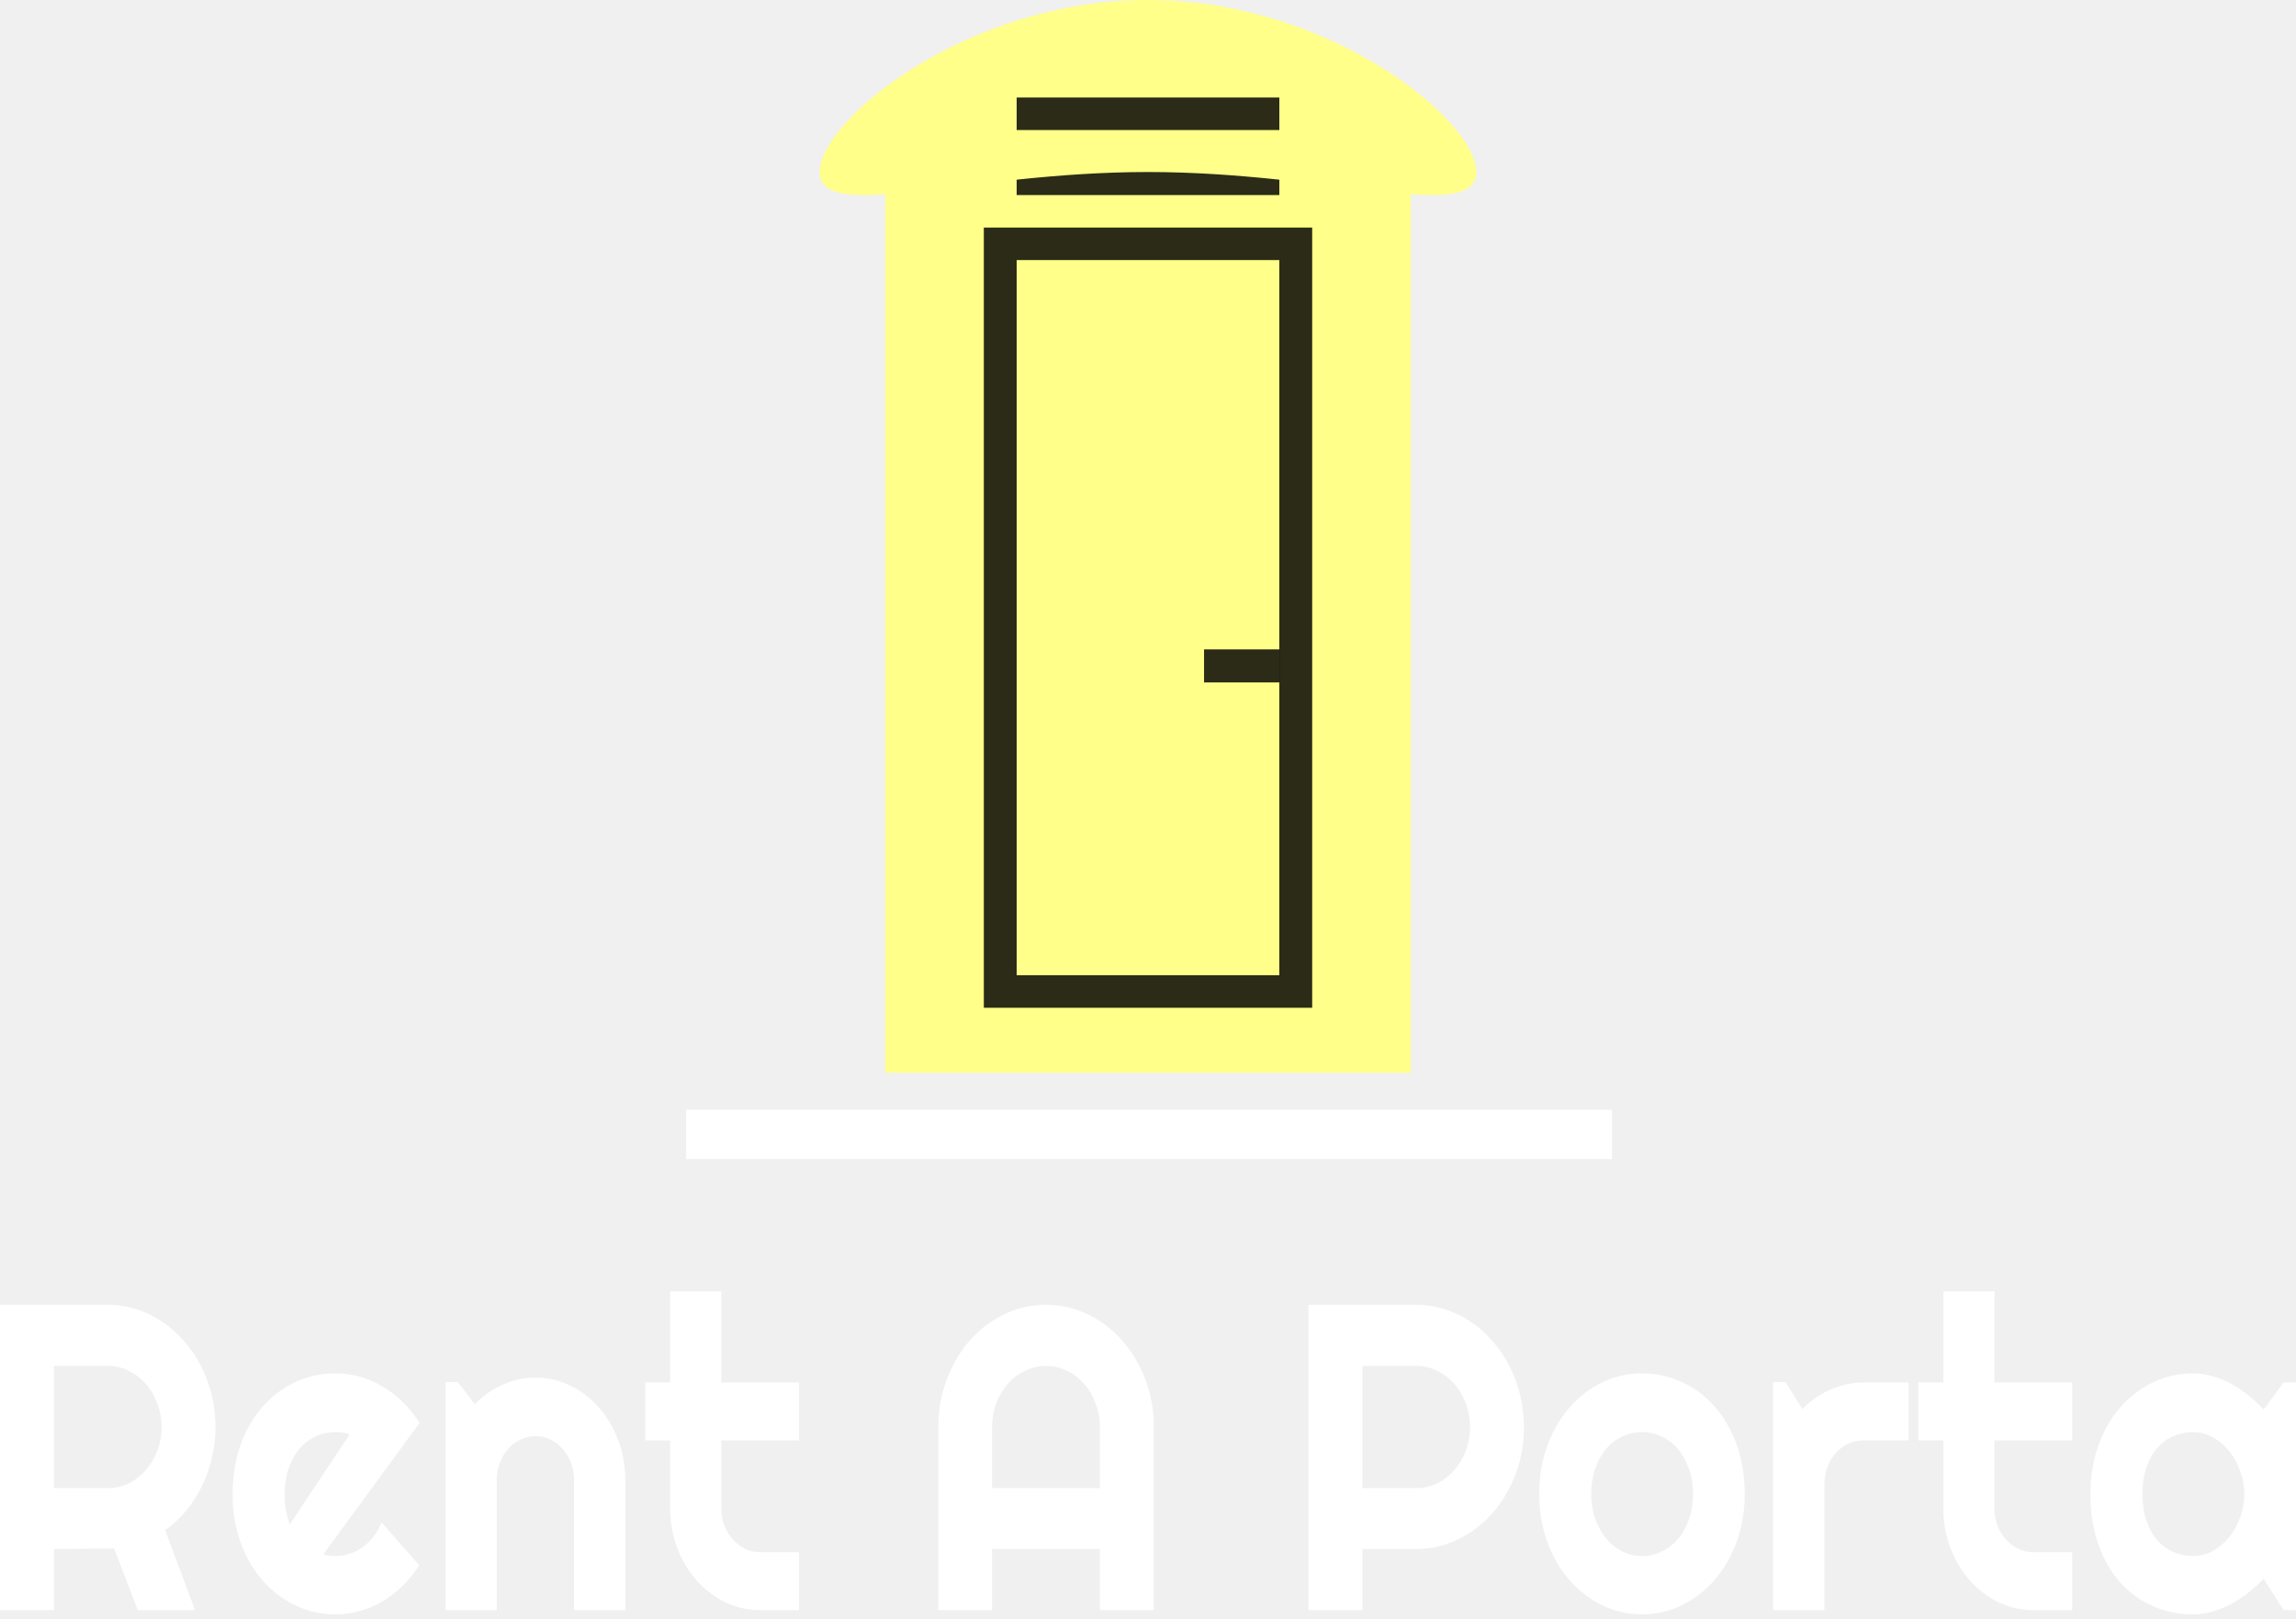
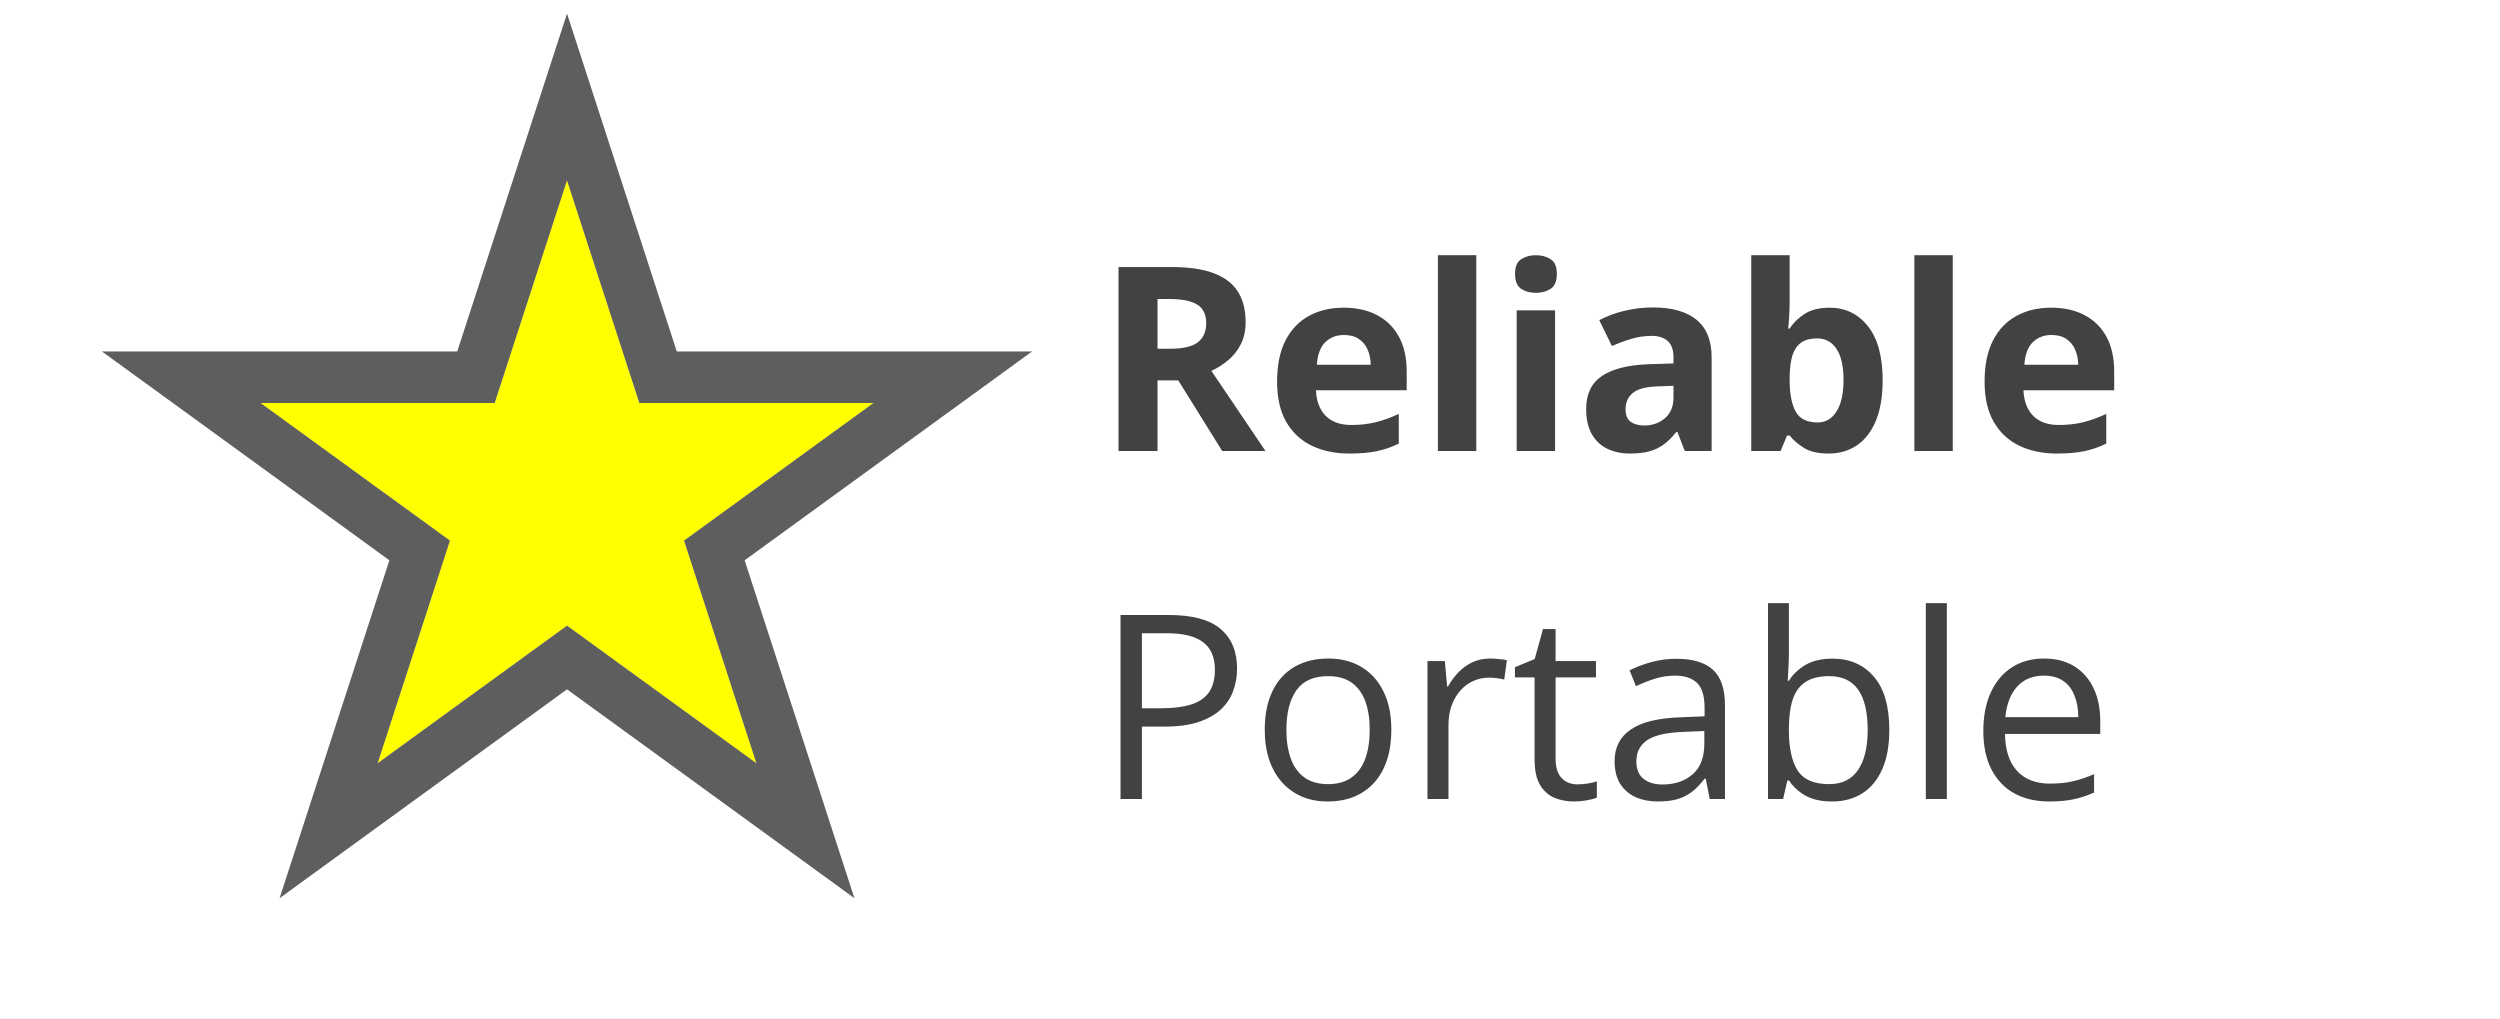
- <svg xmlns="http://www.w3.org/2000/svg" width="512" height="361" viewBox="0 0 512 361" fill="none">
-   <path d="M12.025 304.618V331.871H24.05C25.698 331.871 27.248 331.523 28.7 330.827C30.153 330.099 31.424 329.118 32.513 327.883C33.602 326.648 34.454 325.209 35.069 323.562C35.712 321.885 36.033 320.112 36.033 318.245C36.033 316.377 35.712 314.62 35.069 312.974C34.454 311.297 33.602 309.841 32.513 308.606C31.424 307.372 30.153 306.406 28.7 305.71C27.248 304.982 25.698 304.618 24.05 304.618H12.025ZM12.025 359.077H0V290.991H24.05C26.256 290.991 28.379 291.324 30.418 291.988C32.457 292.621 34.357 293.539 36.117 294.742C37.904 295.913 39.524 297.338 40.977 299.015C42.457 300.661 43.714 302.497 44.748 304.523C45.809 306.549 46.619 308.717 47.178 311.028C47.764 313.338 48.057 315.744 48.057 318.245C48.057 320.587 47.792 322.866 47.261 325.082C46.759 327.298 46.019 329.402 45.041 331.397C44.091 333.391 42.918 335.227 41.521 336.904C40.125 338.582 38.561 340.038 36.829 341.272L43.491 359.077H30.711L25.474 345.356L12.025 345.451V359.077ZM72.107 346.638C72.554 346.796 73.001 346.907 73.448 346.97C73.895 347.002 74.342 347.018 74.789 347.018C75.906 347.018 76.981 346.843 78.015 346.495C79.049 346.147 80.012 345.656 80.906 345.023C81.828 344.359 82.638 343.567 83.336 342.65C84.062 341.7 84.649 340.655 85.096 339.516L93.475 349.059C92.414 350.769 91.185 352.304 89.788 353.665C88.42 355.026 86.925 356.181 85.305 357.131C83.713 358.08 82.023 358.792 80.236 359.267C78.476 359.774 76.66 360.027 74.789 360.027C71.632 360.027 68.657 359.363 65.864 358.033C63.099 356.703 60.669 354.852 58.574 352.478C56.507 350.104 54.873 347.287 53.672 344.026C52.471 340.734 51.87 337.126 51.87 333.201C51.87 329.181 52.471 325.509 53.672 322.186C54.873 318.862 56.507 316.029 58.574 313.687C60.669 311.344 63.099 309.524 65.864 308.227C68.657 306.928 71.632 306.28 74.789 306.28C76.66 306.28 78.49 306.533 80.277 307.039C82.065 307.546 83.755 308.274 85.347 309.224C86.967 310.173 88.476 311.344 89.872 312.737C91.269 314.098 92.498 315.633 93.559 317.343L72.107 346.638ZM77.973 319.907C77.442 319.685 76.912 319.542 76.381 319.479C75.878 319.416 75.347 319.384 74.789 319.384C73.225 319.384 71.744 319.717 70.348 320.381C68.979 321.014 67.778 321.932 66.744 323.135C65.739 324.338 64.943 325.794 64.356 327.503C63.769 329.181 63.476 331.08 63.476 333.201C63.476 333.676 63.49 334.214 63.518 334.815C63.574 335.417 63.644 336.034 63.727 336.667C63.839 337.268 63.965 337.854 64.105 338.424C64.244 338.993 64.426 339.5 64.649 339.943L77.973 319.907ZM110.78 359.077H99.341V308.227H102.107L105.877 313.164C107.721 311.265 109.802 309.809 112.12 308.796C114.466 307.752 116.911 307.229 119.453 307.229C122.19 307.229 124.773 307.831 127.204 309.034C129.634 310.205 131.757 311.835 133.572 313.924C135.388 315.981 136.812 318.403 137.846 321.189C138.907 323.942 139.438 326.886 139.438 330.02V359.077H128V330.02C128 328.69 127.776 327.44 127.329 326.269C126.883 325.066 126.268 324.021 125.486 323.135C124.704 322.249 123.796 321.552 122.762 321.046C121.729 320.539 120.626 320.286 119.453 320.286C118.251 320.286 117.12 320.539 116.059 321.046C114.997 321.552 114.075 322.249 113.293 323.135C112.511 324.021 111.897 325.066 111.45 326.269C111.003 327.44 110.78 328.69 110.78 330.02V359.077ZM169.521 359.077C166.756 359.077 164.158 358.492 161.728 357.32C159.298 356.118 157.161 354.488 155.318 352.43C153.502 350.341 152.063 347.92 151.002 345.166C149.968 342.412 149.452 339.468 149.452 336.335V321.236H143.879V308.321H149.452V288H160.848V308.321H178.194V321.236H160.848V336.335C160.848 337.696 161.072 338.978 161.519 340.181C161.965 341.351 162.58 342.38 163.362 343.267C164.144 344.153 165.066 344.865 166.127 345.403C167.189 345.909 168.32 346.163 169.521 346.163H178.194V359.077H169.521ZM245.274 331.871V318.245C245.274 316.377 244.952 314.62 244.31 312.974C243.695 311.297 242.843 309.841 241.754 308.606C240.665 307.372 239.38 306.406 237.9 305.71C236.447 304.982 234.897 304.618 233.249 304.618C231.6 304.618 230.036 304.982 228.556 305.71C227.103 306.406 225.833 307.372 224.743 308.606C223.654 309.841 222.788 311.297 222.146 312.974C221.531 314.62 221.224 316.377 221.224 318.245V331.871H245.274ZM257.298 359.077H245.274V345.451H221.224V359.077H209.241V318.245C209.241 314.478 209.869 310.948 211.126 307.656C212.383 304.333 214.087 301.437 216.238 298.968C218.416 296.499 220.958 294.552 223.863 293.128C226.796 291.703 229.925 290.991 233.249 290.991C236.573 290.991 239.687 291.703 242.592 293.128C245.525 294.552 248.081 296.499 250.259 298.968C252.438 301.437 254.156 304.333 255.413 307.656C256.67 310.948 257.298 314.478 257.298 318.245V359.077ZM303.805 304.618V331.871H315.832C317.477 331.871 319.028 331.523 320.48 330.827C321.935 330.099 323.204 329.118 324.295 327.883C325.382 326.648 326.236 325.209 326.851 323.562C327.491 321.885 327.813 320.112 327.813 318.245C327.813 316.377 327.491 314.62 326.851 312.974C326.236 311.297 325.382 309.841 324.295 308.606C323.204 307.372 321.935 306.406 320.48 305.71C319.028 304.982 317.477 304.618 315.832 304.618H303.805ZM303.805 359.077H291.781V290.991H315.832C318.038 290.991 320.158 291.324 322.2 291.988C324.238 292.621 326.136 293.539 327.899 294.742C329.687 295.913 331.306 297.338 332.758 299.015C334.238 300.661 335.496 302.497 336.53 304.523C337.588 306.549 338.4 308.717 338.957 311.028C339.544 313.338 339.837 315.744 339.837 318.245C339.837 321.98 339.211 325.509 337.953 328.833C336.694 332.125 334.978 335.005 332.801 337.474C330.62 339.943 328.063 341.89 325.132 343.314C322.228 344.739 319.125 345.451 315.832 345.451H303.805V359.077ZM389.069 333.201C389.069 336.999 388.469 340.544 387.267 343.836C386.066 347.097 384.432 349.93 382.366 352.335C380.299 354.709 377.868 356.593 375.075 357.985C372.308 359.346 369.333 360.027 366.151 360.027C362.994 360.027 360.02 359.346 357.227 357.985C354.46 356.593 352.032 354.709 349.937 352.335C347.867 349.93 346.233 347.097 345.032 343.836C343.834 340.544 343.233 336.999 343.233 333.201C343.233 329.339 343.834 325.762 345.032 322.47C346.233 319.178 347.867 316.346 349.937 313.971C352.032 311.566 354.46 309.682 357.227 308.321C360.02 306.96 362.994 306.28 366.151 306.28C369.333 306.28 372.308 306.928 375.075 308.227C377.868 309.493 380.299 311.313 382.366 313.687C384.432 316.029 386.066 318.862 387.267 322.186C388.469 325.478 389.069 329.149 389.069 333.201ZM377.546 333.201C377.546 331.112 377.239 329.229 376.624 327.551C376.037 325.841 375.229 324.385 374.196 323.183C373.163 321.948 371.947 321.014 370.549 320.381C369.18 319.717 367.714 319.384 366.151 319.384C364.585 319.384 363.105 319.717 361.711 320.381C360.341 321.014 359.14 321.948 358.107 323.183C357.102 324.385 356.305 325.841 355.719 327.551C355.132 329.229 354.839 331.112 354.839 333.201C354.839 335.163 355.132 336.983 355.719 338.661C356.305 340.339 357.102 341.795 358.107 343.029C359.14 344.264 360.341 345.245 361.711 345.973C363.105 346.669 364.585 347.018 366.151 347.018C367.714 347.018 369.18 346.685 370.549 346.021C371.947 345.356 373.163 344.422 374.196 343.219C375.229 342.016 376.037 340.56 376.624 338.851C377.239 337.142 377.546 335.258 377.546 333.201ZM406.835 359.077H395.394V308.227H398.161L401.933 314.256C403.775 312.357 405.87 310.901 408.215 309.888C410.564 308.844 412.992 308.321 415.505 308.321H425.606V321.236H415.505C414.308 321.236 413.174 321.489 412.112 321.996C411.05 322.502 410.132 323.199 409.349 324.085C408.566 324.971 407.951 326.016 407.504 327.219C407.057 328.421 406.835 329.703 406.835 331.064V359.077ZM453.425 359.077C450.658 359.077 448.062 358.492 445.631 357.32C443.203 356.118 441.065 354.488 439.221 352.43C437.404 350.341 435.967 347.92 434.905 345.166C433.872 342.412 433.357 339.468 433.357 336.335V321.236H427.783V308.321H433.357V288H444.752V308.321H462.099V321.236H444.752V336.335C444.752 337.696 444.977 338.978 445.424 340.181C445.871 341.351 446.486 342.38 447.265 343.267C448.048 344.153 448.97 344.865 450.032 345.403C451.094 345.909 452.224 346.163 453.425 346.163H462.099V359.077H453.425ZM512 359.077H509.233L504.792 352.098C503.702 353.206 502.543 354.25 501.313 355.231C500.116 356.181 498.843 357.02 497.502 357.748C496.161 358.444 494.778 358.998 493.355 359.41C491.957 359.821 490.534 360.027 489.082 360.027C485.925 360.027 482.95 359.426 480.155 358.223C477.391 357.02 474.96 355.279 472.864 353C470.798 350.689 469.164 347.872 467.963 344.549C466.761 341.225 466.161 337.442 466.161 333.201C466.161 329.244 466.761 325.62 467.963 322.328C469.164 319.004 470.798 316.156 472.864 313.782C474.96 311.407 477.391 309.572 480.155 308.274C482.95 306.945 485.925 306.28 489.082 306.28C490.534 306.28 491.971 306.486 493.398 306.897C494.821 307.308 496.204 307.878 497.545 308.606C498.886 309.334 500.155 310.189 501.356 311.17C502.586 312.151 503.73 313.212 504.792 314.351L509.233 308.321H512V359.077ZM500.477 333.201C500.477 331.428 500.169 329.719 499.554 328.073C498.968 326.395 498.16 324.924 497.127 323.658C496.09 322.359 494.878 321.331 493.48 320.571C492.11 319.78 490.645 319.384 489.082 319.384C487.516 319.384 486.036 319.685 484.638 320.286C483.272 320.888 482.071 321.774 481.038 322.945C480.029 324.116 479.236 325.572 478.649 327.313C478.063 329.023 477.77 330.985 477.77 333.201C477.77 335.417 478.063 337.395 478.649 339.136C479.236 340.845 480.029 342.285 481.038 343.457C482.071 344.628 483.272 345.514 484.638 346.115C486.036 346.717 487.516 347.018 489.082 347.018C490.645 347.018 492.11 346.638 493.48 345.878C494.878 345.087 496.09 344.058 497.127 342.792C498.16 341.494 498.968 340.022 499.554 338.376C500.169 336.699 500.477 334.973 500.477 333.201Z" fill="white" />
-   <rect x="197.423" y="36.25" width="117.154" height="202.999" fill="#FFFF8A" />
-   <rect x="219.39" y="50.75" width="73.222" height="173.999" fill="black" fill-opacity="0.83" />
-   <rect x="226.712" y="58" width="58.577" height="159.499" fill="#FFFF8A" />
-   <rect x="268.501" y="144.828" width="16.838" height="7.364" fill="black" fill-opacity="0.83" />
-   <rect x="226.712" y="36.25" width="58.577" height="7.25" fill="black" fill-opacity="0.83" />
-   <path d="M329.222 38.363C329.222 49.92 296.439 38.363 256 38.363C215.561 38.363 182.779 49.92 182.779 38.363C182.779 26.807 215.561 0 256 0C296.439 0 329.222 26.807 329.222 38.363Z" fill="#FFFF8A" />
-   <rect x="226.712" y="21.75" width="58.577" height="7.25" fill="black" fill-opacity="0.83" />
-   <path d="M153 253L359.452 253" stroke="white" stroke-width="11" />
+ <svg xmlns="http://www.w3.org/2000/svg" width="194" height="79" viewBox="0 0 194 79" fill="none">
+   <rect width="194" height="79" fill="white" />
+   <path d="M90.957 20.723C92.253 20.723 93.32 20.879 94.16 21.191C95.007 21.504 95.635 21.976 96.045 22.607C96.455 23.239 96.66 24.037 96.66 25C96.66 25.651 96.537 26.221 96.289 26.709C96.042 27.197 95.716 27.611 95.312 27.949C94.909 28.288 94.473 28.564 94.004 28.779L98.203 35H94.844L91.436 29.521H89.824V35H86.797V20.723H90.957ZM90.742 23.203H89.824V27.061H90.801C91.803 27.061 92.519 26.895 92.949 26.562C93.385 26.224 93.603 25.729 93.603 25.078C93.603 24.401 93.369 23.919 92.9 23.633C92.438 23.346 91.719 23.203 90.742 23.203ZM104.268 23.877C105.277 23.877 106.146 24.072 106.875 24.463C107.604 24.847 108.167 25.407 108.564 26.143C108.962 26.878 109.16 27.777 109.16 28.838V30.283H102.119C102.152 31.123 102.402 31.784 102.871 32.266C103.346 32.741 104.004 32.978 104.844 32.978C105.54 32.978 106.178 32.907 106.758 32.764C107.337 32.62 107.933 32.406 108.545 32.119V34.424C108.005 34.691 107.438 34.886 106.846 35.01C106.26 35.133 105.547 35.195 104.707 35.195C103.613 35.195 102.643 34.993 101.797 34.59C100.957 34.186 100.296 33.571 99.814 32.744C99.339 31.917 99.102 30.876 99.102 29.619C99.102 28.343 99.316 27.282 99.746 26.436C100.182 25.583 100.788 24.945 101.562 24.521C102.337 24.092 103.239 23.877 104.268 23.877ZM104.287 25.996C103.708 25.996 103.226 26.182 102.842 26.553C102.464 26.924 102.246 27.506 102.188 28.301H106.367C106.361 27.858 106.279 27.464 106.123 27.119C105.973 26.774 105.745 26.501 105.439 26.299C105.14 26.097 104.756 25.996 104.287 25.996ZM114.561 35H111.582V19.805H114.561V35ZM120.674 24.082V35H117.695V24.082H120.674ZM119.189 19.805C119.632 19.805 120.013 19.909 120.332 20.117C120.651 20.319 120.811 20.7 120.811 21.26C120.811 21.813 120.651 22.197 120.332 22.412C120.013 22.62 119.632 22.725 119.189 22.725C118.74 22.725 118.356 22.62 118.037 22.412C117.725 22.197 117.568 21.813 117.568 21.26C117.568 20.7 117.725 20.319 118.037 20.117C118.356 19.909 118.74 19.805 119.189 19.805ZM128.281 23.857C129.746 23.857 130.869 24.176 131.65 24.814C132.432 25.453 132.822 26.422 132.822 27.725V35H130.742L130.166 33.516H130.088C129.775 33.906 129.456 34.225 129.131 34.473C128.805 34.72 128.431 34.902 128.008 35.02C127.585 35.137 127.07 35.195 126.465 35.195C125.82 35.195 125.241 35.072 124.727 34.824C124.219 34.577 123.818 34.199 123.525 33.691C123.232 33.177 123.086 32.526 123.086 31.738C123.086 30.579 123.493 29.727 124.307 29.18C125.12 28.626 126.341 28.32 127.969 28.262L129.863 28.203V27.725C129.863 27.152 129.714 26.732 129.414 26.465C129.115 26.198 128.698 26.064 128.164 26.064C127.637 26.064 127.119 26.139 126.611 26.289C126.104 26.439 125.596 26.628 125.088 26.855L124.102 24.844C124.681 24.538 125.329 24.297 126.045 24.121C126.768 23.945 127.513 23.857 128.281 23.857ZM129.863 29.941L128.711 29.98C127.747 30.006 127.077 30.179 126.699 30.498C126.328 30.817 126.143 31.237 126.143 31.758C126.143 32.214 126.276 32.539 126.543 32.734C126.81 32.923 127.158 33.018 127.588 33.018C128.226 33.018 128.763 32.829 129.199 32.451C129.642 32.074 129.863 31.537 129.863 30.84V29.941ZM138.877 19.805V23.34C138.877 23.75 138.864 24.157 138.838 24.561C138.818 24.964 138.792 25.277 138.76 25.498H138.877C139.163 25.049 139.554 24.668 140.049 24.355C140.544 24.037 141.185 23.877 141.973 23.877C143.197 23.877 144.189 24.355 144.951 25.312C145.713 26.27 146.094 27.672 146.094 29.521C146.094 30.765 145.918 31.81 145.566 32.656C145.215 33.496 144.723 34.131 144.092 34.56C143.46 34.984 142.728 35.195 141.895 35.195C141.094 35.195 140.462 35.052 140 34.766C139.538 34.479 139.163 34.157 138.877 33.799H138.672L138.174 35H135.898V19.805H138.877ZM141.016 26.26C140.495 26.26 140.081 26.367 139.775 26.582C139.469 26.797 139.245 27.119 139.102 27.549C138.965 27.979 138.89 28.522 138.877 29.18V29.502C138.877 30.563 139.033 31.377 139.346 31.943C139.658 32.503 140.228 32.783 141.055 32.783C141.667 32.783 142.152 32.5 142.51 31.934C142.874 31.367 143.057 30.55 143.057 29.482C143.057 28.415 142.874 27.611 142.51 27.07C142.145 26.53 141.647 26.26 141.016 26.26ZM151.533 35H148.555V19.805H151.533V35ZM159.17 23.877C160.179 23.877 161.048 24.072 161.777 24.463C162.507 24.847 163.07 25.407 163.467 26.143C163.864 26.878 164.062 27.777 164.062 28.838V30.283H157.021C157.054 31.123 157.305 31.784 157.773 32.266C158.249 32.741 158.906 32.978 159.746 32.978C160.443 32.978 161.081 32.907 161.66 32.764C162.24 32.62 162.835 32.406 163.447 32.119V34.424C162.907 34.691 162.34 34.886 161.748 35.01C161.162 35.133 160.449 35.195 159.609 35.195C158.516 35.195 157.546 34.993 156.699 34.59C155.859 34.186 155.199 33.571 154.717 32.744C154.242 31.917 154.004 30.876 154.004 29.619C154.004 28.343 154.219 27.282 154.648 26.436C155.085 25.583 155.69 24.945 156.465 24.521C157.24 24.092 158.141 23.877 159.17 23.877ZM159.189 25.996C158.61 25.996 158.128 26.182 157.744 26.553C157.367 26.924 157.148 27.506 157.09 28.301H161.27C161.263 27.858 161.182 27.464 161.025 27.119C160.876 26.774 160.648 26.501 160.342 26.299C160.042 26.097 159.658 25.996 159.189 25.996ZM90.684 47.723C92.526 47.723 93.87 48.084 94.717 48.807C95.57 49.523 95.996 50.551 95.996 51.893C95.996 52.498 95.895 53.074 95.693 53.621C95.498 54.161 95.179 54.64 94.736 55.057C94.294 55.467 93.711 55.792 92.988 56.033C92.272 56.268 91.393 56.385 90.352 56.385H88.613V62H86.953V47.723H90.684ZM90.527 49.139H88.613V54.959H90.166C91.078 54.959 91.836 54.861 92.441 54.666C93.053 54.471 93.512 54.155 93.818 53.719C94.124 53.276 94.277 52.69 94.277 51.961C94.277 51.01 93.975 50.304 93.369 49.842C92.764 49.373 91.816 49.139 90.527 49.139ZM107.969 56.629C107.969 57.508 107.855 58.292 107.627 58.982C107.399 59.672 107.07 60.255 106.641 60.73C106.211 61.206 105.69 61.57 105.078 61.824C104.473 62.072 103.786 62.195 103.018 62.195C102.301 62.195 101.644 62.072 101.045 61.824C100.452 61.57 99.938 61.206 99.502 60.73C99.072 60.255 98.737 59.672 98.496 58.982C98.262 58.292 98.144 57.508 98.144 56.629C98.144 55.457 98.343 54.461 98.74 53.641C99.137 52.814 99.704 52.185 100.439 51.756C101.182 51.32 102.064 51.102 103.086 51.102C104.062 51.102 104.915 51.32 105.645 51.756C106.38 52.192 106.95 52.824 107.354 53.65C107.764 54.471 107.969 55.464 107.969 56.629ZM99.824 56.629C99.824 57.488 99.938 58.234 100.166 58.865C100.394 59.497 100.745 59.985 101.221 60.33C101.696 60.675 102.308 60.848 103.057 60.848C103.799 60.848 104.408 60.675 104.883 60.33C105.365 59.985 105.719 59.497 105.947 58.865C106.175 58.234 106.289 57.488 106.289 56.629C106.289 55.776 106.175 55.04 105.947 54.422C105.719 53.797 105.368 53.315 104.893 52.977C104.417 52.638 103.802 52.469 103.047 52.469C101.934 52.469 101.117 52.837 100.596 53.572C100.081 54.308 99.824 55.327 99.824 56.629ZM115.635 51.102C115.85 51.102 116.074 51.115 116.309 51.141C116.543 51.16 116.751 51.19 116.934 51.228L116.729 52.732C116.553 52.687 116.357 52.651 116.143 52.625C115.928 52.599 115.726 52.586 115.537 52.586C115.107 52.586 114.701 52.674 114.316 52.85C113.939 53.019 113.607 53.266 113.32 53.592C113.034 53.911 112.809 54.298 112.646 54.754C112.484 55.203 112.402 55.704 112.402 56.258V62H110.771V51.297H112.119L112.295 53.27H112.363C112.585 52.872 112.852 52.511 113.164 52.185C113.477 51.853 113.838 51.59 114.248 51.395C114.665 51.199 115.127 51.102 115.635 51.102ZM122.412 60.867C122.679 60.867 122.952 60.844 123.232 60.799C123.512 60.753 123.74 60.698 123.916 60.633V61.893C123.727 61.977 123.464 62.049 123.125 62.107C122.793 62.166 122.467 62.195 122.148 62.195C121.582 62.195 121.068 62.098 120.605 61.902C120.143 61.7 119.772 61.362 119.492 60.887C119.219 60.411 119.082 59.754 119.082 58.914V52.566H117.559V51.775L119.092 51.141L119.736 48.816H120.713V51.297H123.848V52.566H120.713V58.865C120.713 59.536 120.866 60.037 121.172 60.369C121.484 60.701 121.898 60.867 122.412 60.867ZM130.088 51.121C131.364 51.121 132.311 51.408 132.93 51.98C133.548 52.553 133.857 53.468 133.857 54.725V62H132.676L132.363 60.418H132.285C131.986 60.809 131.673 61.137 131.348 61.404C131.022 61.665 130.645 61.863 130.215 62C129.792 62.13 129.271 62.195 128.652 62.195C128.001 62.195 127.422 62.081 126.914 61.853C126.413 61.626 126.016 61.281 125.723 60.818C125.436 60.356 125.293 59.77 125.293 59.06C125.293 57.993 125.716 57.172 126.562 56.6C127.409 56.027 128.698 55.714 130.43 55.662L132.275 55.584V54.93C132.275 54.005 132.077 53.357 131.68 52.986C131.283 52.615 130.723 52.43 130 52.43C129.44 52.43 128.906 52.511 128.398 52.674C127.891 52.837 127.409 53.029 126.953 53.25L126.455 52.02C126.937 51.772 127.49 51.56 128.115 51.385C128.74 51.209 129.398 51.121 130.088 51.121ZM132.256 56.727L130.625 56.795C129.29 56.847 128.35 57.065 127.803 57.449C127.256 57.833 126.982 58.377 126.982 59.08C126.982 59.692 127.168 60.145 127.539 60.438C127.91 60.73 128.402 60.877 129.014 60.877C129.964 60.877 130.742 60.613 131.348 60.086C131.953 59.559 132.256 58.768 132.256 57.713V56.727ZM138.818 46.805V50.603C138.818 51.04 138.805 51.463 138.779 51.873C138.76 52.283 138.743 52.602 138.73 52.83H138.818C139.111 52.348 139.535 51.941 140.088 51.609C140.641 51.277 141.348 51.111 142.207 51.111C143.548 51.111 144.616 51.577 145.41 52.508C146.211 53.432 146.611 54.809 146.611 56.639C146.611 57.843 146.429 58.859 146.064 59.685C145.7 60.512 145.186 61.137 144.521 61.56C143.857 61.984 143.073 62.195 142.168 62.195C141.322 62.195 140.625 62.039 140.078 61.727C139.538 61.408 139.121 61.02 138.828 60.565H138.701L138.369 62H137.197V46.805H138.818ZM141.943 52.469C141.169 52.469 140.553 52.622 140.098 52.928C139.642 53.227 139.313 53.683 139.111 54.295C138.916 54.9 138.818 55.669 138.818 56.6V56.688C138.818 58.035 139.043 59.067 139.492 59.783C139.941 60.493 140.758 60.848 141.943 60.848C142.939 60.848 143.685 60.483 144.18 59.754C144.681 59.025 144.932 57.983 144.932 56.629C144.932 55.249 144.684 54.21 144.189 53.514C143.701 52.817 142.952 52.469 141.943 52.469ZM151.074 62H149.443V46.805H151.074V62ZM158.623 51.102C159.535 51.102 160.316 51.303 160.967 51.707C161.618 52.111 162.116 52.677 162.461 53.406C162.806 54.129 162.979 54.975 162.979 55.945V56.951H155.586C155.605 58.208 155.918 59.165 156.523 59.822C157.129 60.48 157.982 60.809 159.082 60.809C159.759 60.809 160.358 60.747 160.879 60.623C161.4 60.499 161.94 60.317 162.5 60.076V61.502C161.96 61.743 161.423 61.919 160.889 62.029C160.361 62.14 159.736 62.195 159.014 62.195C157.985 62.195 157.087 61.987 156.318 61.57C155.557 61.147 154.964 60.529 154.541 59.715C154.118 58.901 153.906 57.905 153.906 56.727C153.906 55.574 154.098 54.578 154.482 53.738C154.873 52.892 155.42 52.241 156.123 51.785C156.833 51.329 157.666 51.102 158.623 51.102ZM158.604 52.43C157.738 52.43 157.048 52.713 156.533 53.279C156.019 53.846 155.713 54.637 155.615 55.652H161.279C161.273 55.014 161.172 54.454 160.977 53.973C160.788 53.484 160.498 53.107 160.107 52.84C159.717 52.566 159.215 52.43 158.604 52.43Z" fill="black" fill-opacity="0.74" />
+   <path d="M44 14L49.613 31.275H67.776L53.082 41.951L58.695 59.225L44 48.549L29.305 59.225L34.918 41.951L20.224 31.275H38.387L44 14Z" fill="#FFFF00" />
+   <path d="M45.902 13.382L44 7.528L42.098 13.382L36.934 29.275H20.224H14.068L19.048 32.893L32.567 42.715L27.403 58.607L25.501 64.462L30.481 60.843L44 51.021L57.519 60.843L62.499 64.462L60.597 58.607L55.433 42.715L68.952 32.893L73.932 29.275H67.776H51.066L45.902 13.382Z" stroke="black" stroke-opacity="0.63" stroke-width="4" />
</svg>
